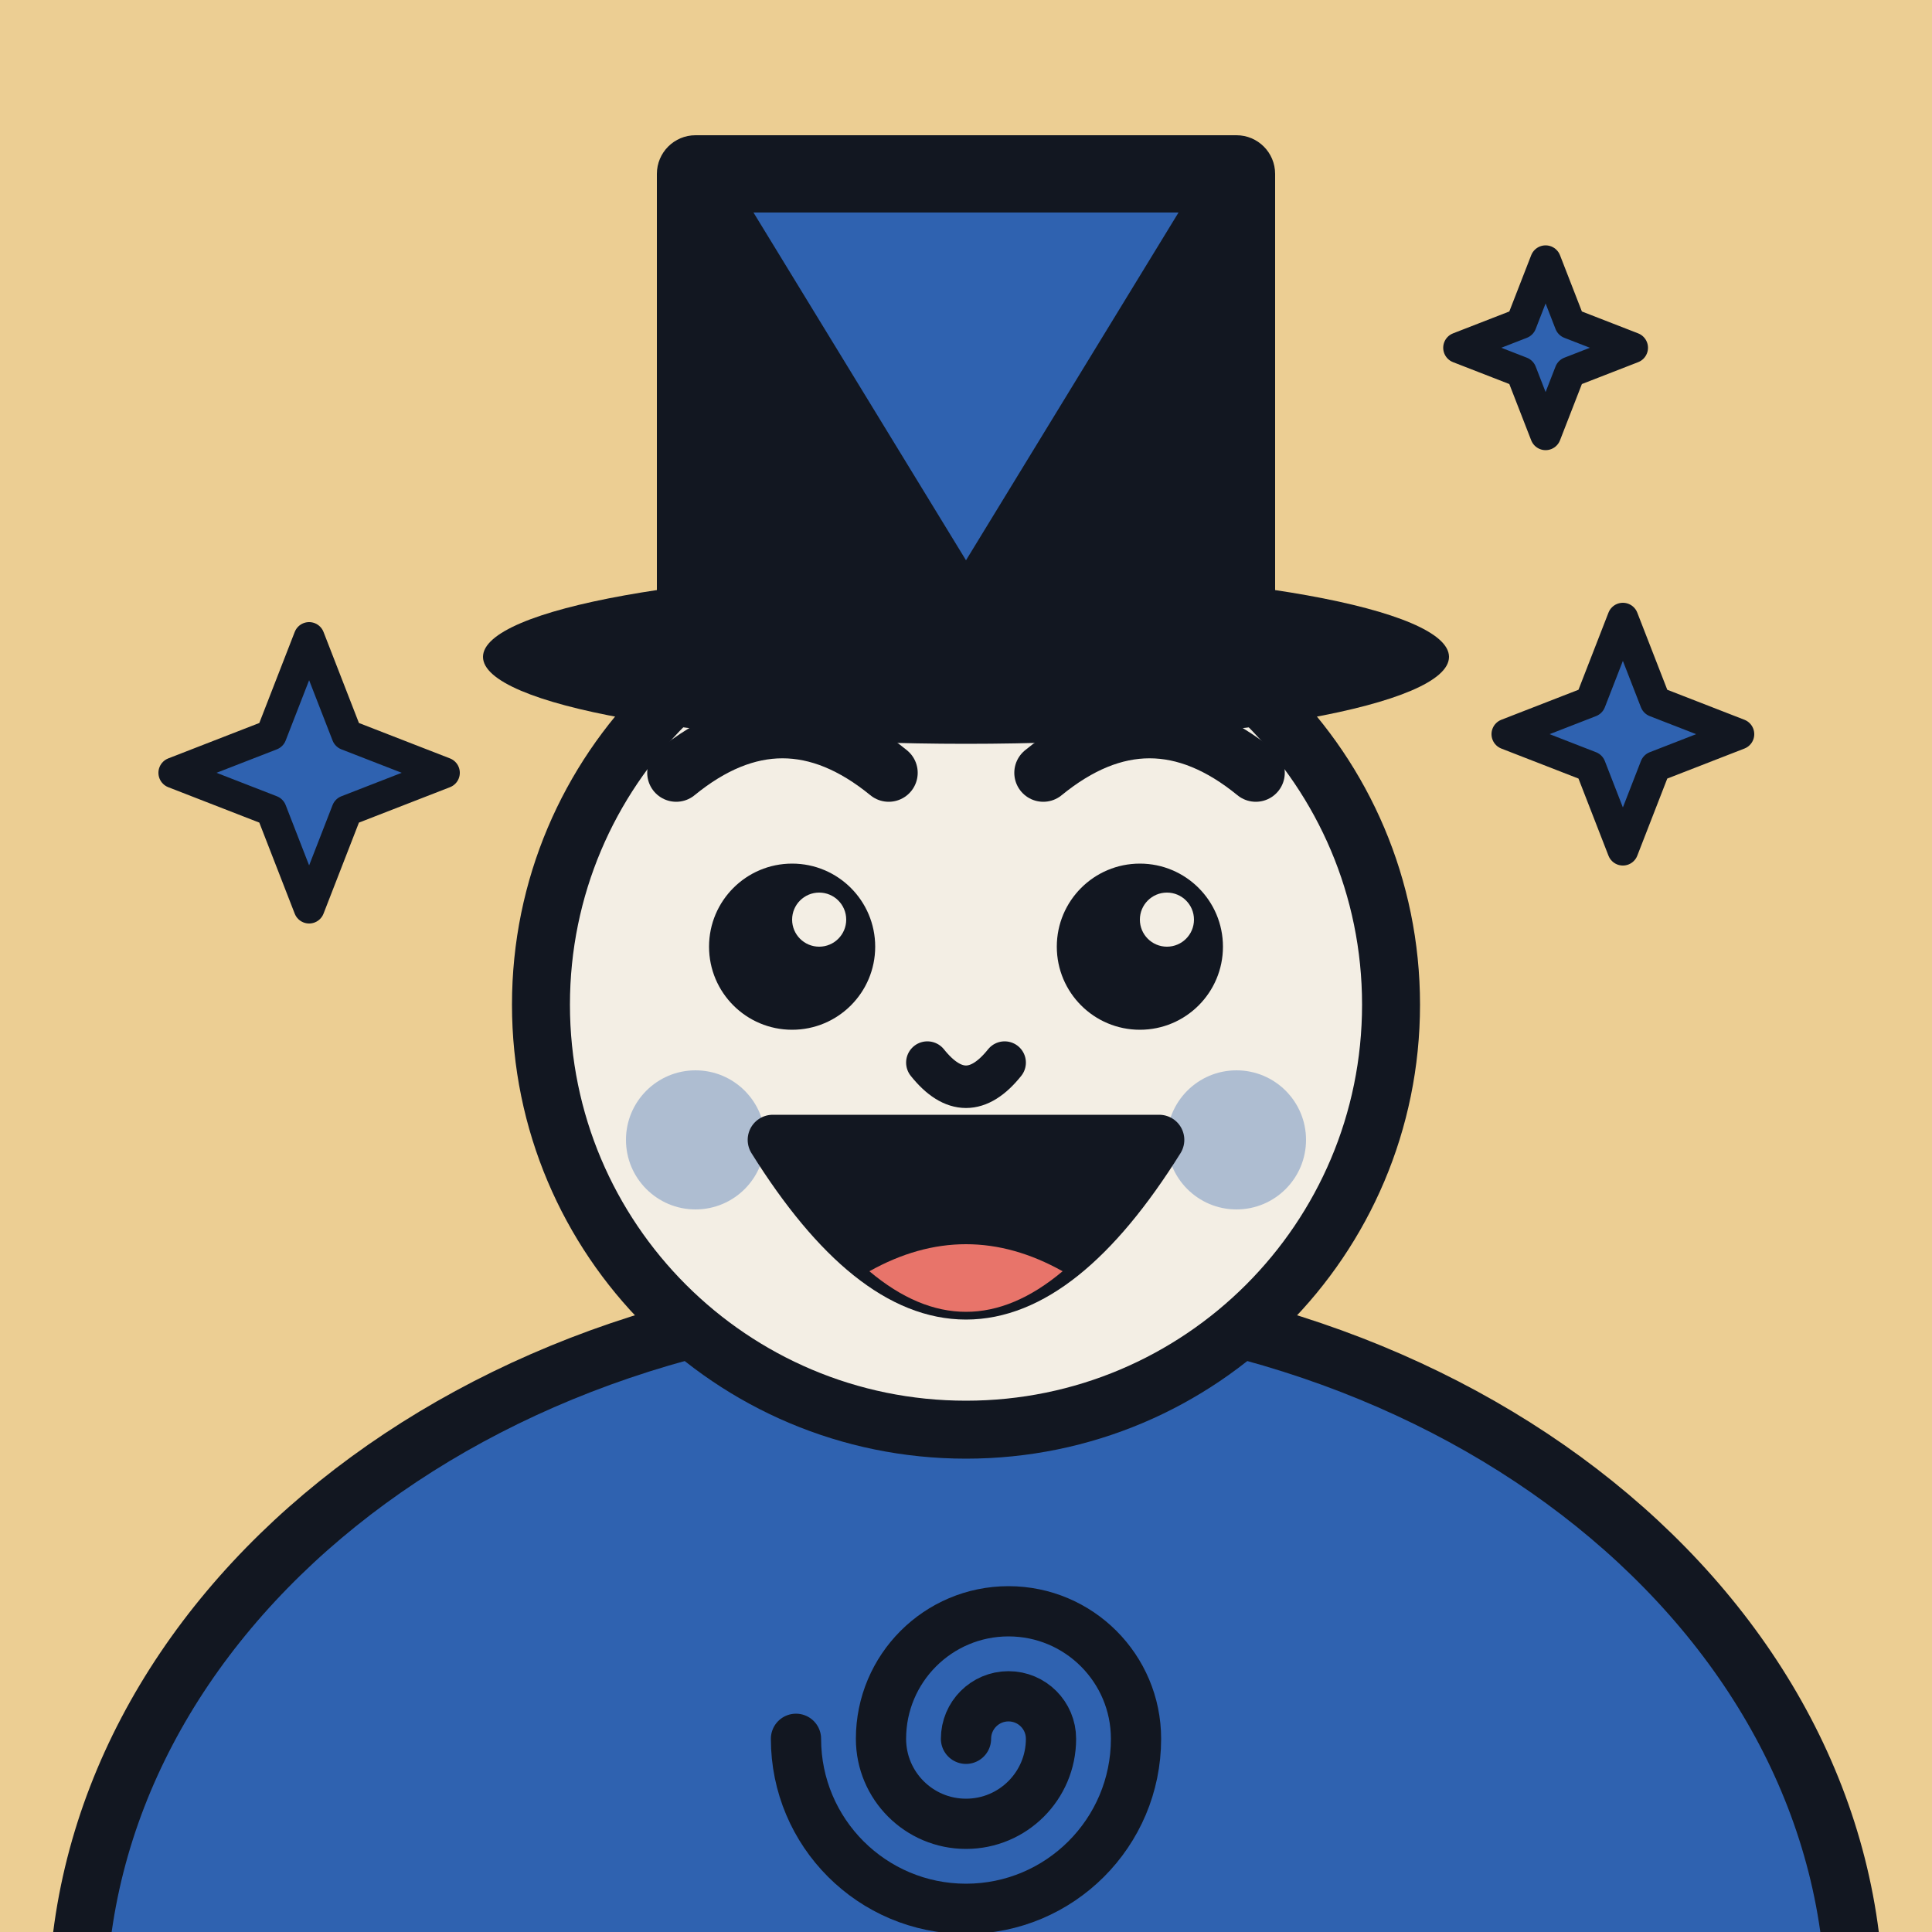
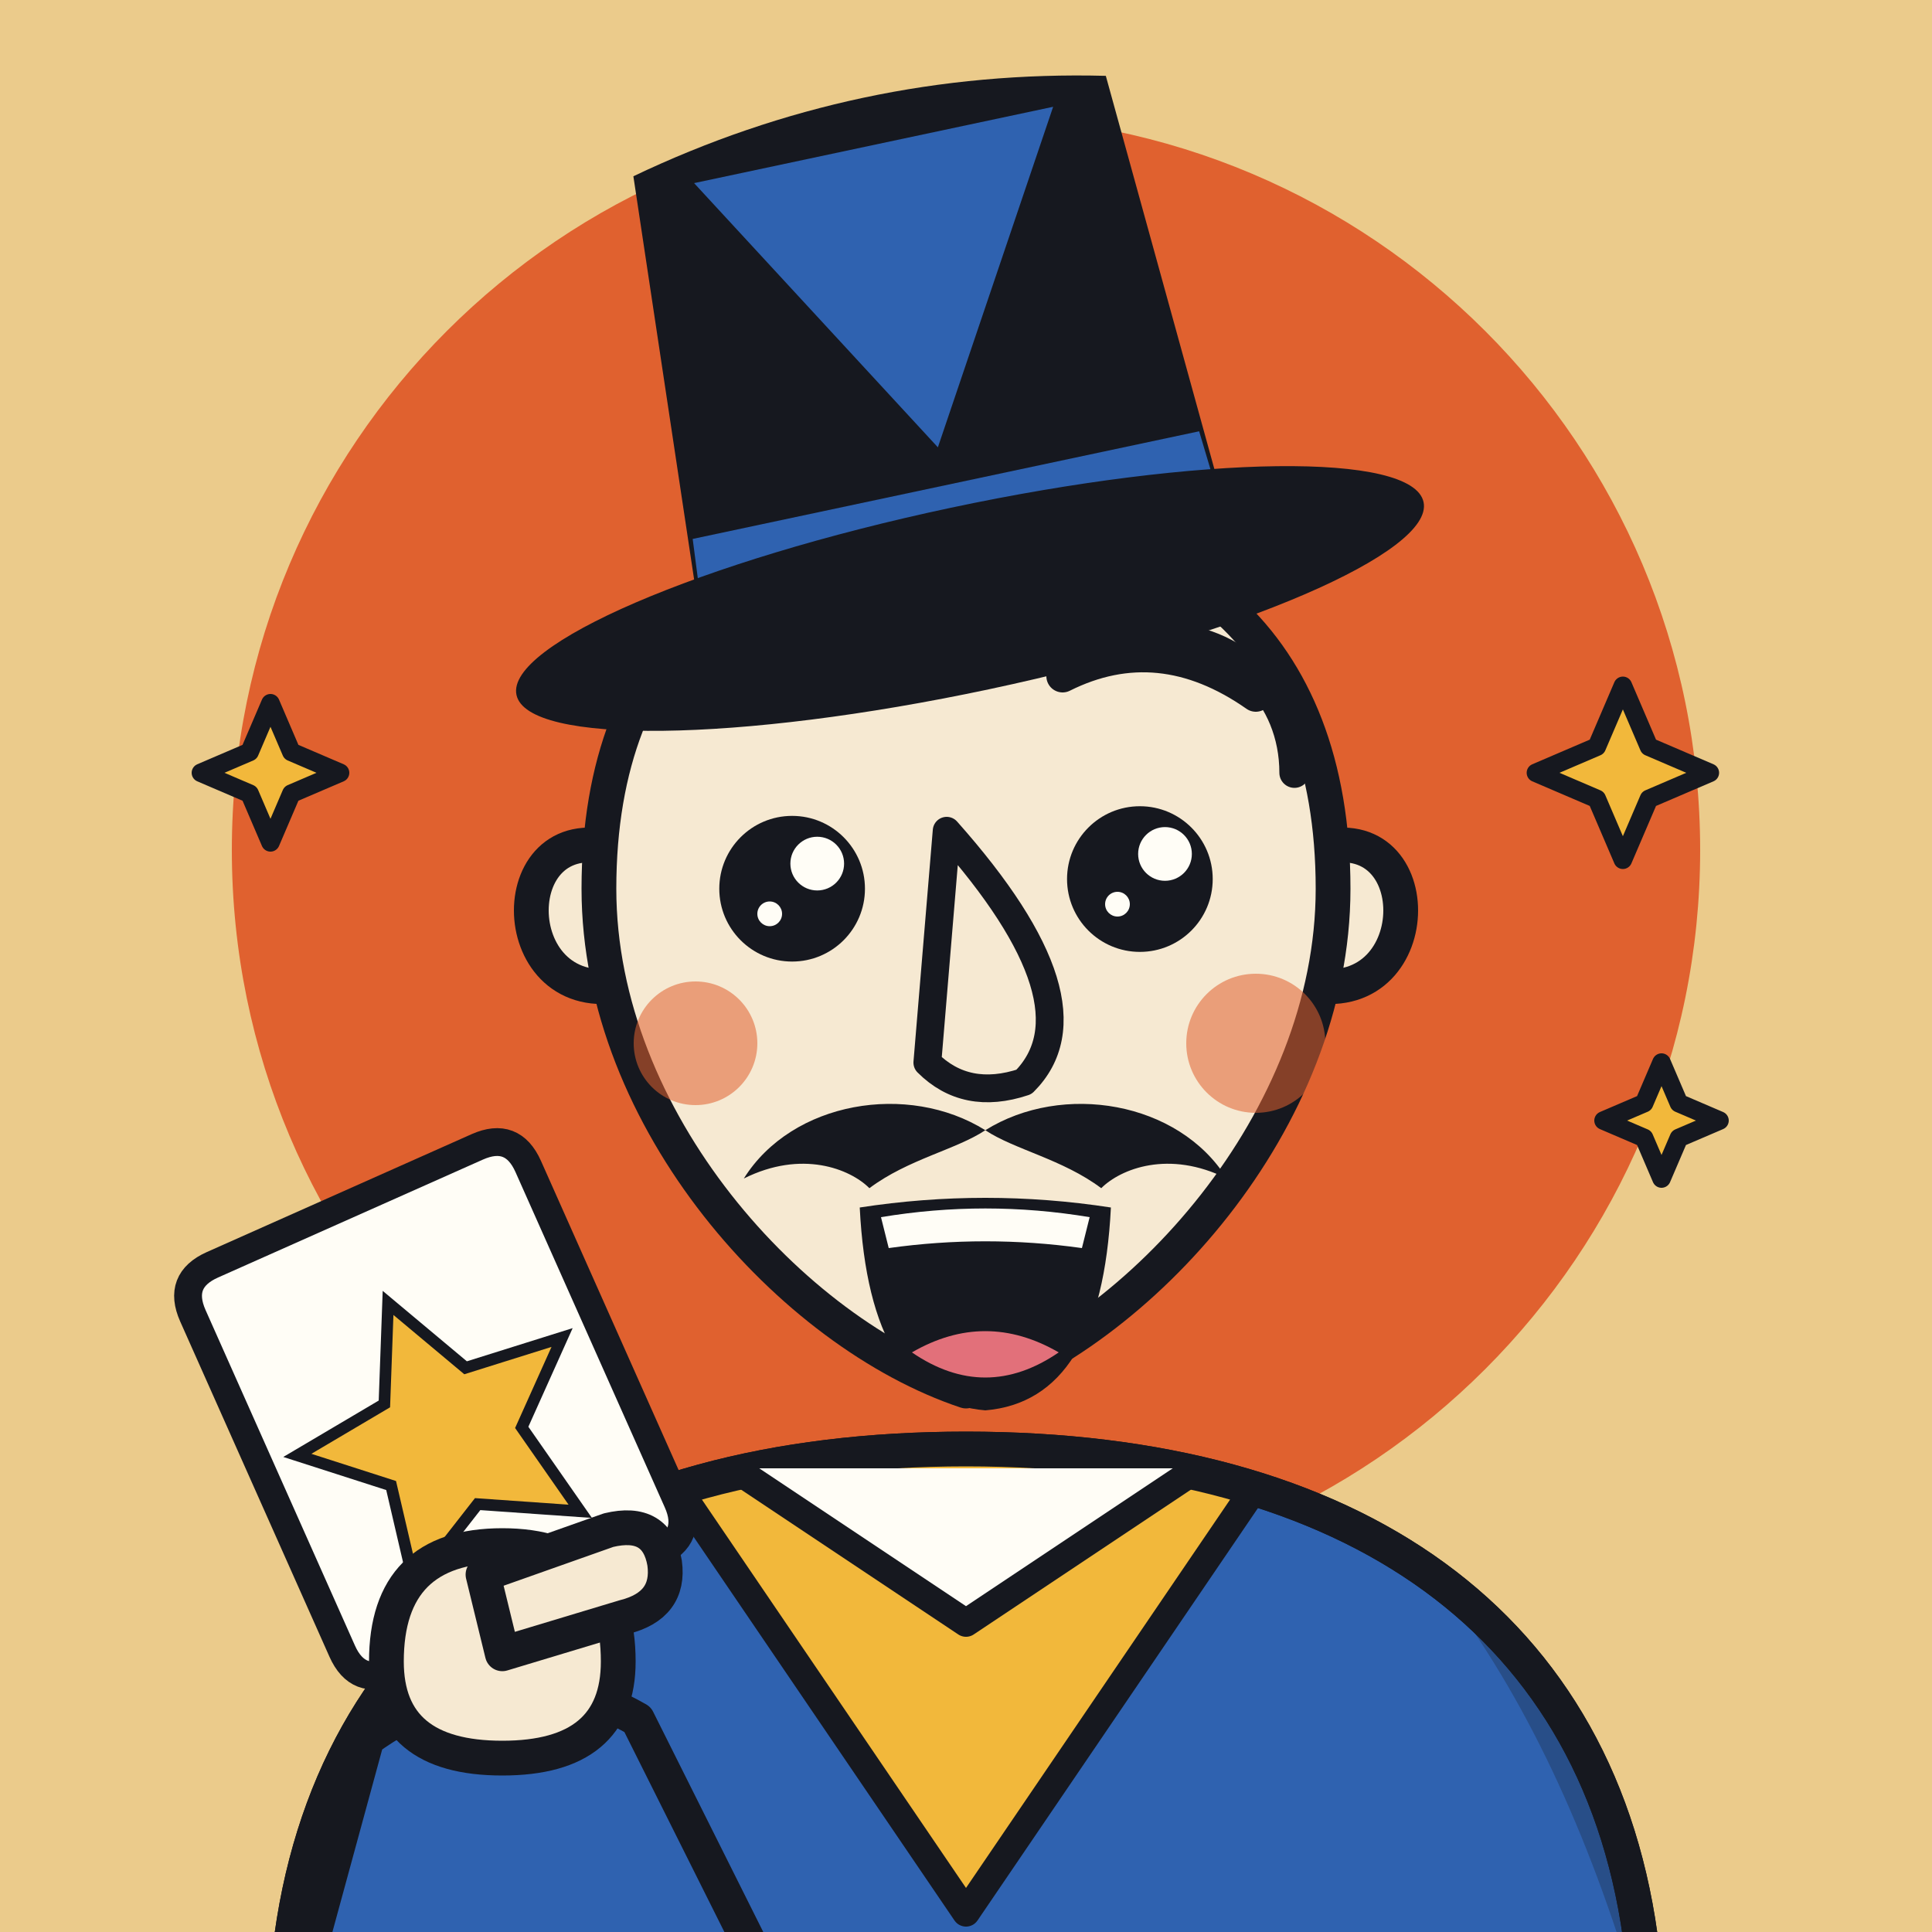
<svg xmlns="http://www.w3.org/2000/svg" viewBox="0 0 100 100">
-   <rect width="100" height="100" fill="#ECCE93" />
-   <ellipse cx="50" cy="104" rx="46" ry="37" fill="#2F62B0" stroke="#121721" stroke-width="3" stroke-linecap="round" stroke-linejoin="round" />
-   <path d="M50 90a2.2 2.2 0 0 1 4.4 0a4.4 4.4 0 0 1-8.8 0a6.6 6.6 0 0 1 13.2 0a8.8 8.8 0 0 1-17.6 0" fill="none" stroke="#121721" stroke-width="2.6" stroke-linecap="round" stroke-linejoin="round" />
-   <circle cx="50" cy="52" r="22" fill="#F3EEE4" stroke="#121721" stroke-width="3" stroke-linecap="round" stroke-linejoin="round" />
-   <circle cx="36" cy="59" r="3.6" fill="#2F62B0" opacity=".35" />
-   <circle cx="64" cy="59" r="3.6" fill="#2F62B0" opacity=".35" />
-   <path d="M48 55q2 2.5 4 0" fill="none" stroke="#121721" stroke-width="2.2" stroke-linecap="round" stroke-linejoin="round" />
-   <rect x="34" y="7" width="32" height="27" rx="2" fill="#121721" />
-   <ellipse cx="50" cy="34" rx="25" ry="4.5" fill="#121721" />
-   <path d="M39 11L61 11L50 29Z" fill="#2F62B0" />
-   <circle cx="41" cy="49" r="4.3" fill="#121721" />
-   <circle cx="59" cy="49" r="4.3" fill="#121721" />
-   <circle cx="42.4" cy="47.6" r="1.4" fill="#F3EEE4" />
-   <circle cx="60.4" cy="47.6" r="1.4" fill="#F3EEE4" />
-   <path d="M35 40Q40.5 35.5 46 40" fill="none" stroke="#121721" stroke-width="3" stroke-linecap="round" stroke-linejoin="round" />
-   <path d="M54 40Q59.5 35.5 65 40" fill="none" stroke="#121721" stroke-width="3" stroke-linecap="round" stroke-linejoin="round" />
-   <path d="M40 59Q50 75 60 59Z" fill="#121721" stroke="#121721" stroke-width="2.6" stroke-linecap="round" stroke-linejoin="round" />
-   <path d="M45 65.8Q50 63 55 65.8Q50 70 45 65.8Z" fill="#E8746A" />
-   <path d="M16 33L17.96 38.04L23 40L17.96 41.96L16 47L14.04 41.96L9 40L14.04 38.04Z" fill="#2F62B0" stroke="#121721" stroke-width="1.6" stroke-linecap="round" stroke-linejoin="round" />
-   <path d="M84 32L85.68 36.32L90 38L85.68 39.68L84 44L82.32 39.68L78 38L82.32 36.32Z" fill="#2F62B0" stroke="#121721" stroke-width="1.6" stroke-linecap="round" stroke-linejoin="round" />
-   <path d="M80 13.5L81.26 16.74L84.5 18L81.26 19.26L80 22.5L78.74 19.26L75.5 18L78.74 16.74Z" fill="#2F62B0" stroke="#121721" stroke-width="1.6" stroke-linecap="round" stroke-linejoin="round" />
+   <style>
+ .corps{transform-origin:50px 100px;animation:souffle 3.1s ease-in-out infinite}
+ .tete{animation:respire 3.1s ease-in-out infinite}
+ .oeil{transform-box:fill-box;transform-origin:center;animation:cligne 4.2s infinite}
+ .sourcil{animation:sourcil 4.2s ease-in-out infinite}
+ .chapeau{transform-origin:50px 34px;animation:balance 5s ease-in-out infinite}
+ .pouce{transform-origin:72px 73px;animation:pouce 2.8s ease-in-out infinite}
+ .carte{transform-origin:26px 86px;animation:carte 3.2s ease-in-out infinite}
+ .plume{transform-origin:31px 50px;animation:plume 2.3s ease-in-out infinite}
+ .etincelle{transform-box:fill-box;transform-origin:center;animation:scintille 1.8s ease-in-out infinite}
+ .livre{transform-origin:68px 90px;animation:livre 3.1s ease-in-out infinite}
+ .poing{transform-origin:82px 92px;animation:poing 2.6s ease-in-out infinite}
+ .battage{transform-origin:25px 88px;animation:battage 2.4s ease-in-out infinite}
+ .page{transform-origin:72px 82px;animation:page 3.4s ease-in-out infinite}
+ @keyframes souffle{0%,100%{transform:scaleY(1)}50%{transform:scaleY(1.018)}}
+ @keyframes respire{0%,100%{transform:translateY(0)}50%{transform:translateY(-1.1px)}}
+ @keyframes cligne{0%,91%,97%,100%{transform:scaleY(1)}94%{transform:scaleY(.08)}}
+ @keyframes sourcil{0%,80%,100%{transform:translateY(0)}86%,92%{transform:translateY(-1.4px)}}
+ @keyframes balance{0%,100%{transform:rotate(-1.8deg)}50%{transform:rotate(1.8deg)}}
+ @keyframes pouce{0%,62%,100%{transform:rotate(0)}74%{transform:rotate(-9deg)}86%{transform:rotate(3deg)}}
+ @keyframes carte{0%,100%{transform:rotate(-3deg)}50%{transform:rotate(4deg)}}
+ @keyframes plume{0%,100%{transform:rotate(-3.5deg)}50%{transform:rotate(3deg)}}
+ @keyframes livre{0%,100%{transform:translateY(0)}50%{transform:translateY(-1.2px)}}
+ @keyframes poing{0%,55%,100%{transform:rotate(0)}68%{transform:rotate(-7deg) translateY(-1.5px)}80%{transform:rotate(2deg)}90%{transform:rotate(-2deg)}}
+ @keyframes battage{0%,50%,100%{transform:translate(0,0) rotate(0)}62%{transform:translate(-1px,-7px) rotate(-10deg)}76%{transform:translate(1px,-2px) rotate(5deg)}88%{transform:translate(0,0) rotate(-1deg)}}
+ @keyframes page{0%,30%{transform:scaleX(1);opacity:1}62%,78%{transform:scaleX(-1);opacity:1}86%{transform:scaleX(-1);opacity:0}87%{transform:scaleX(1);opacity:0}100%{transform:scaleX(1);opacity:1}}
+ @keyframes scintille{0%,100%{transform:scale(.7) rotate(0);opacity:.75}50%{transform:scale(1.1) rotate(20deg);opacity:1}}
+ @media (prefers-reduced-motion:reduce){*{animation:none!important}}
+ </style>
+   <defs>
+     <clipPath id="pile-excited-body">
+       <path d="M15 101 C17 84 30 75 50 75 C70 75 83 84 85 101 Z" />
+     </clipPath>
+     <clipPath id="pile-excited-shield">
+       <path d="M26 79 H42 V86 Q42 93 34 96 Q26 93 26 86 Z" />
+     </clipPath>
+   </defs>
+   <rect width="100" height="100" fill="#EBCB8B" />
+   <circle cx="50" cy="44" r="38" fill="#E0612F" />
+   <rect x="49" y="-6" width="2" height="12" fill="#E0612F" transform="rotate(0 50 44) translate(0 -36)" />
+   <rect x="49" y="-6" width="2" height="12" fill="#E0612F" transform="rotate(30 50 44) translate(0 -36)" />
+   <rect x="49" y="-6" width="2" height="12" fill="#E0612F" transform="rotate(60 50 44) translate(0 -36)" />
+   <rect x="49" y="-6" width="2" height="12" fill="#E0612F" transform="rotate(90 50 44) translate(0 -36)" />
+   <rect x="49" y="-6" width="2" height="12" fill="#E0612F" transform="rotate(120 50 44) translate(0 -36)" />
+   <rect x="49" y="-6" width="2" height="12" fill="#E0612F" transform="rotate(150 50 44) translate(0 -36)" />
+   <g class="corps">
+     <path d="M15 101 C17 84 30 75 50 75 C70 75 83 84 85 101 Z" fill="#2F62B0" stroke="#16181F" stroke-width="1.80" stroke-linejoin="round" />
+     <g clip-path="url(#pile-excited-body)">
+       <path d="M33 74 L67 74 L50 99 Z" fill="#F2B83B" stroke="#16181F" stroke-width="1.44" stroke-linejoin="round" />
+     </g>
+     <g clip-path="url(#pile-excited-body)">
+       <path d="M58 70 Q76 76 84 101 L100 101 L100 70 Z" fill="#16181F" opacity=".28" />
+     </g>
+     <path d="M15 101 C17 84 30 75 50 75 C70 75 83 84 85 101 Z" fill="none" stroke="#16181F" stroke-width="1.80" stroke-linejoin="round" />
+     <path d="M38 76 L50 84 L62 76" fill="#FFFDF6" stroke="#16181F" stroke-width="1.44" stroke-linejoin="round" />
+     <g class="carte">
+       <g transform="translate(8 -5) rotate(-24 16 80)">
+         <path d="M8 66 L23 66 Q25 66 25 68 L25 87 Q25 89 23 89 L8 89 Q6 89 6 87 L6 68 Q6 66 8 66 Z" fill="#FFFDF6" stroke="#16181F" stroke-width="1.44" />
+         <path d="M15.5 71.5 L17.8 76.2 L23 76.8 L19.2 80.2 L20.2 85.4 L15.5 82.9 L10.8 85.4 L11.8 80.2 L8 76.8 L13.2 76.2 Z" fill="#F2B83B" stroke="#16181F" stroke-width="0.60" />
+       </g>
+     </g>
+     <path d="M16 101 L19 90 Q26 85 33 89 L39 101 Z" fill="#2F62B0" stroke="#16181F" stroke-width="1.80" stroke-linejoin="round" />
+     <path d="M20 86 Q20 80 26 80 Q32 80 32 86 Q32 91 26 91 Q20 91 20 86 Z" fill="#F6E9D2" stroke="#16181F" stroke-width="1.80" stroke-linejoin="round" />
+     <path d="M25 81.5 L31.5 79.2 Q34 78.6 34.4 80.9 Q34.7 83.1 32.3 83.7 L26 85.6 Z" fill="#F6E9D2" stroke="#16181F" stroke-width="1.80" stroke-linejoin="round" />
+   </g>
+   <g class="tete">
+     <path d="M32 44 C26 42 26 52 32 51" fill="#F6E9D2" stroke="#16181F" stroke-width="1.80" stroke-linejoin="round" />
+     <path d="M68 44 C74 42 74 52 68 51" fill="#F6E9D2" stroke="#16181F" stroke-width="1.80" stroke-linejoin="round" />
+     <path d="M31 46 C31 33 39 27 50 27 C61 27 69 33 69 46 C69 58 59 69 50 72 C41 69 31 58 31 46 Z" fill="#F6E9D2" stroke="#16181F" stroke-width="1.80" stroke-linejoin="round" />
+     <path d="M60 33 C64 33 67 36 67 40" fill="none" stroke="#16181F" stroke-width="1.56" stroke-linecap="round" />
+     <circle cx="65" cy="54" r="3.6" fill="#E0612F" opacity="0.55" />
+     <circle cx="36" cy="54" r="3.2" fill="#E0612F" opacity="0.55" />
+     <path d="M49 43 Q57 52 53 56 Q50 57 48 55 Z" fill="#F6E9D2" stroke="#16181F" stroke-width="1.44" stroke-linejoin="round" />
+     <path d="M51 58.5 C47 56 41 57 38.5 61 C41.5 59.5 44 60.5 45 61.5 C47 60 49.5 59.5 51 58.5 Z" fill="#16181F" />
+     <path d="M51 58.5 C55 56 61 57 63.5 61 C60.5 59.5 58 60.5 57 61.5 C55 60 52.5 59.5 51 58.5 Z" fill="#16181F" />
+     <circle cx="41" cy="46" r="3.77" fill="#16181F" class="oeil" />
+     <circle cx="42.3" cy="44.7" r="1.39" fill="#FFFDF6" class="oeil" />
+     <circle cx="39.84" cy="47.3" r="0.64" fill="#FFFDF6" class="oeil" />
+     <circle cx="59" cy="45.5" r="3.77" fill="#16181F" class="oeil" />
+     <circle cx="60.3" cy="44.2" r="1.39" fill="#FFFDF6" class="oeil" />
+     <circle cx="57.84" cy="46.8" r="0.64" fill="#FFFDF6" class="oeil" />
+     <path d="M35 36.5 Q40 33 45 35.5" fill="none" stroke="#16181F" stroke-width="1.68" stroke-linecap="round" stroke-linejoin="round" class="sourcil" />
+     <path d="M65 36 Q60 32.5 55 35" fill="none" stroke="#16181F" stroke-width="1.68" stroke-linecap="round" stroke-linejoin="round" class="sourcil" />
+     <path d="M44.5 62.5 Q51 61.5 57.5 62.5 Q57 72.5 51 73 Q45 72.5 44.5 62.5 Z" fill="#16181F" />
+     <path d="M45.6 63 Q51 62.1 56.4 63 L56 64.6 Q51 63.9 46 64.6 Z" fill="#FFFDF6" />
+     <path d="M47.2 70 Q51 67.8 54.8 70 Q51 72.6 47.2 70 Z" fill="#E2707A" />
+     <g class="chapeau">
+       <g transform="rotate(-12 50 30)">
+         <path d="M36 31 L37.5 6 Q50 3 62.5 6 L64 31 Z" fill="#16181F" />
+         <path d="M40.5 7 L59.5 7 L50 23 Z" fill="#2F62B0" />
+         <path d="M36.6 25 L63.4 25 L63.8 30 L36.2 30 Z" fill="#2F62B0" />
+         <ellipse cx="50" cy="31" rx="24" ry="4.8" fill="#16181F" />
+       </g>
+     </g>
+   </g>
+   <path d="M84 35.5 L85.35 38.65 L88.5 40 L85.35 41.35 L84 44.5 L82.65 41.35 L79.5 40 L82.65 38.65 Z" fill="#F2B83B" stroke="#16181F" stroke-width="0.96" stroke-linejoin="round" class="etincelle" style="animation-delay:0s" />
+   <path d="M14 36.4 L15.08 38.92 L17.6 40 L15.08 41.08 L14 43.6 L12.92 41.08 L10.4 40 L12.92 38.92 Z" fill="#F2B83B" stroke="#16181F" stroke-width="0.96" stroke-linejoin="round" class="etincelle" style="animation-delay:0.5s" />
+   <path d="M86 55 L86.9 57.1 L89 58 L86.9 58.9 L86 61 L85.1 58.9 L83 58 L85.1 57.1 Z" fill="#F2B83B" stroke="#16181F" stroke-width="0.96" stroke-linejoin="round" class="etincelle" style="animation-delay:1s" />
</svg>
